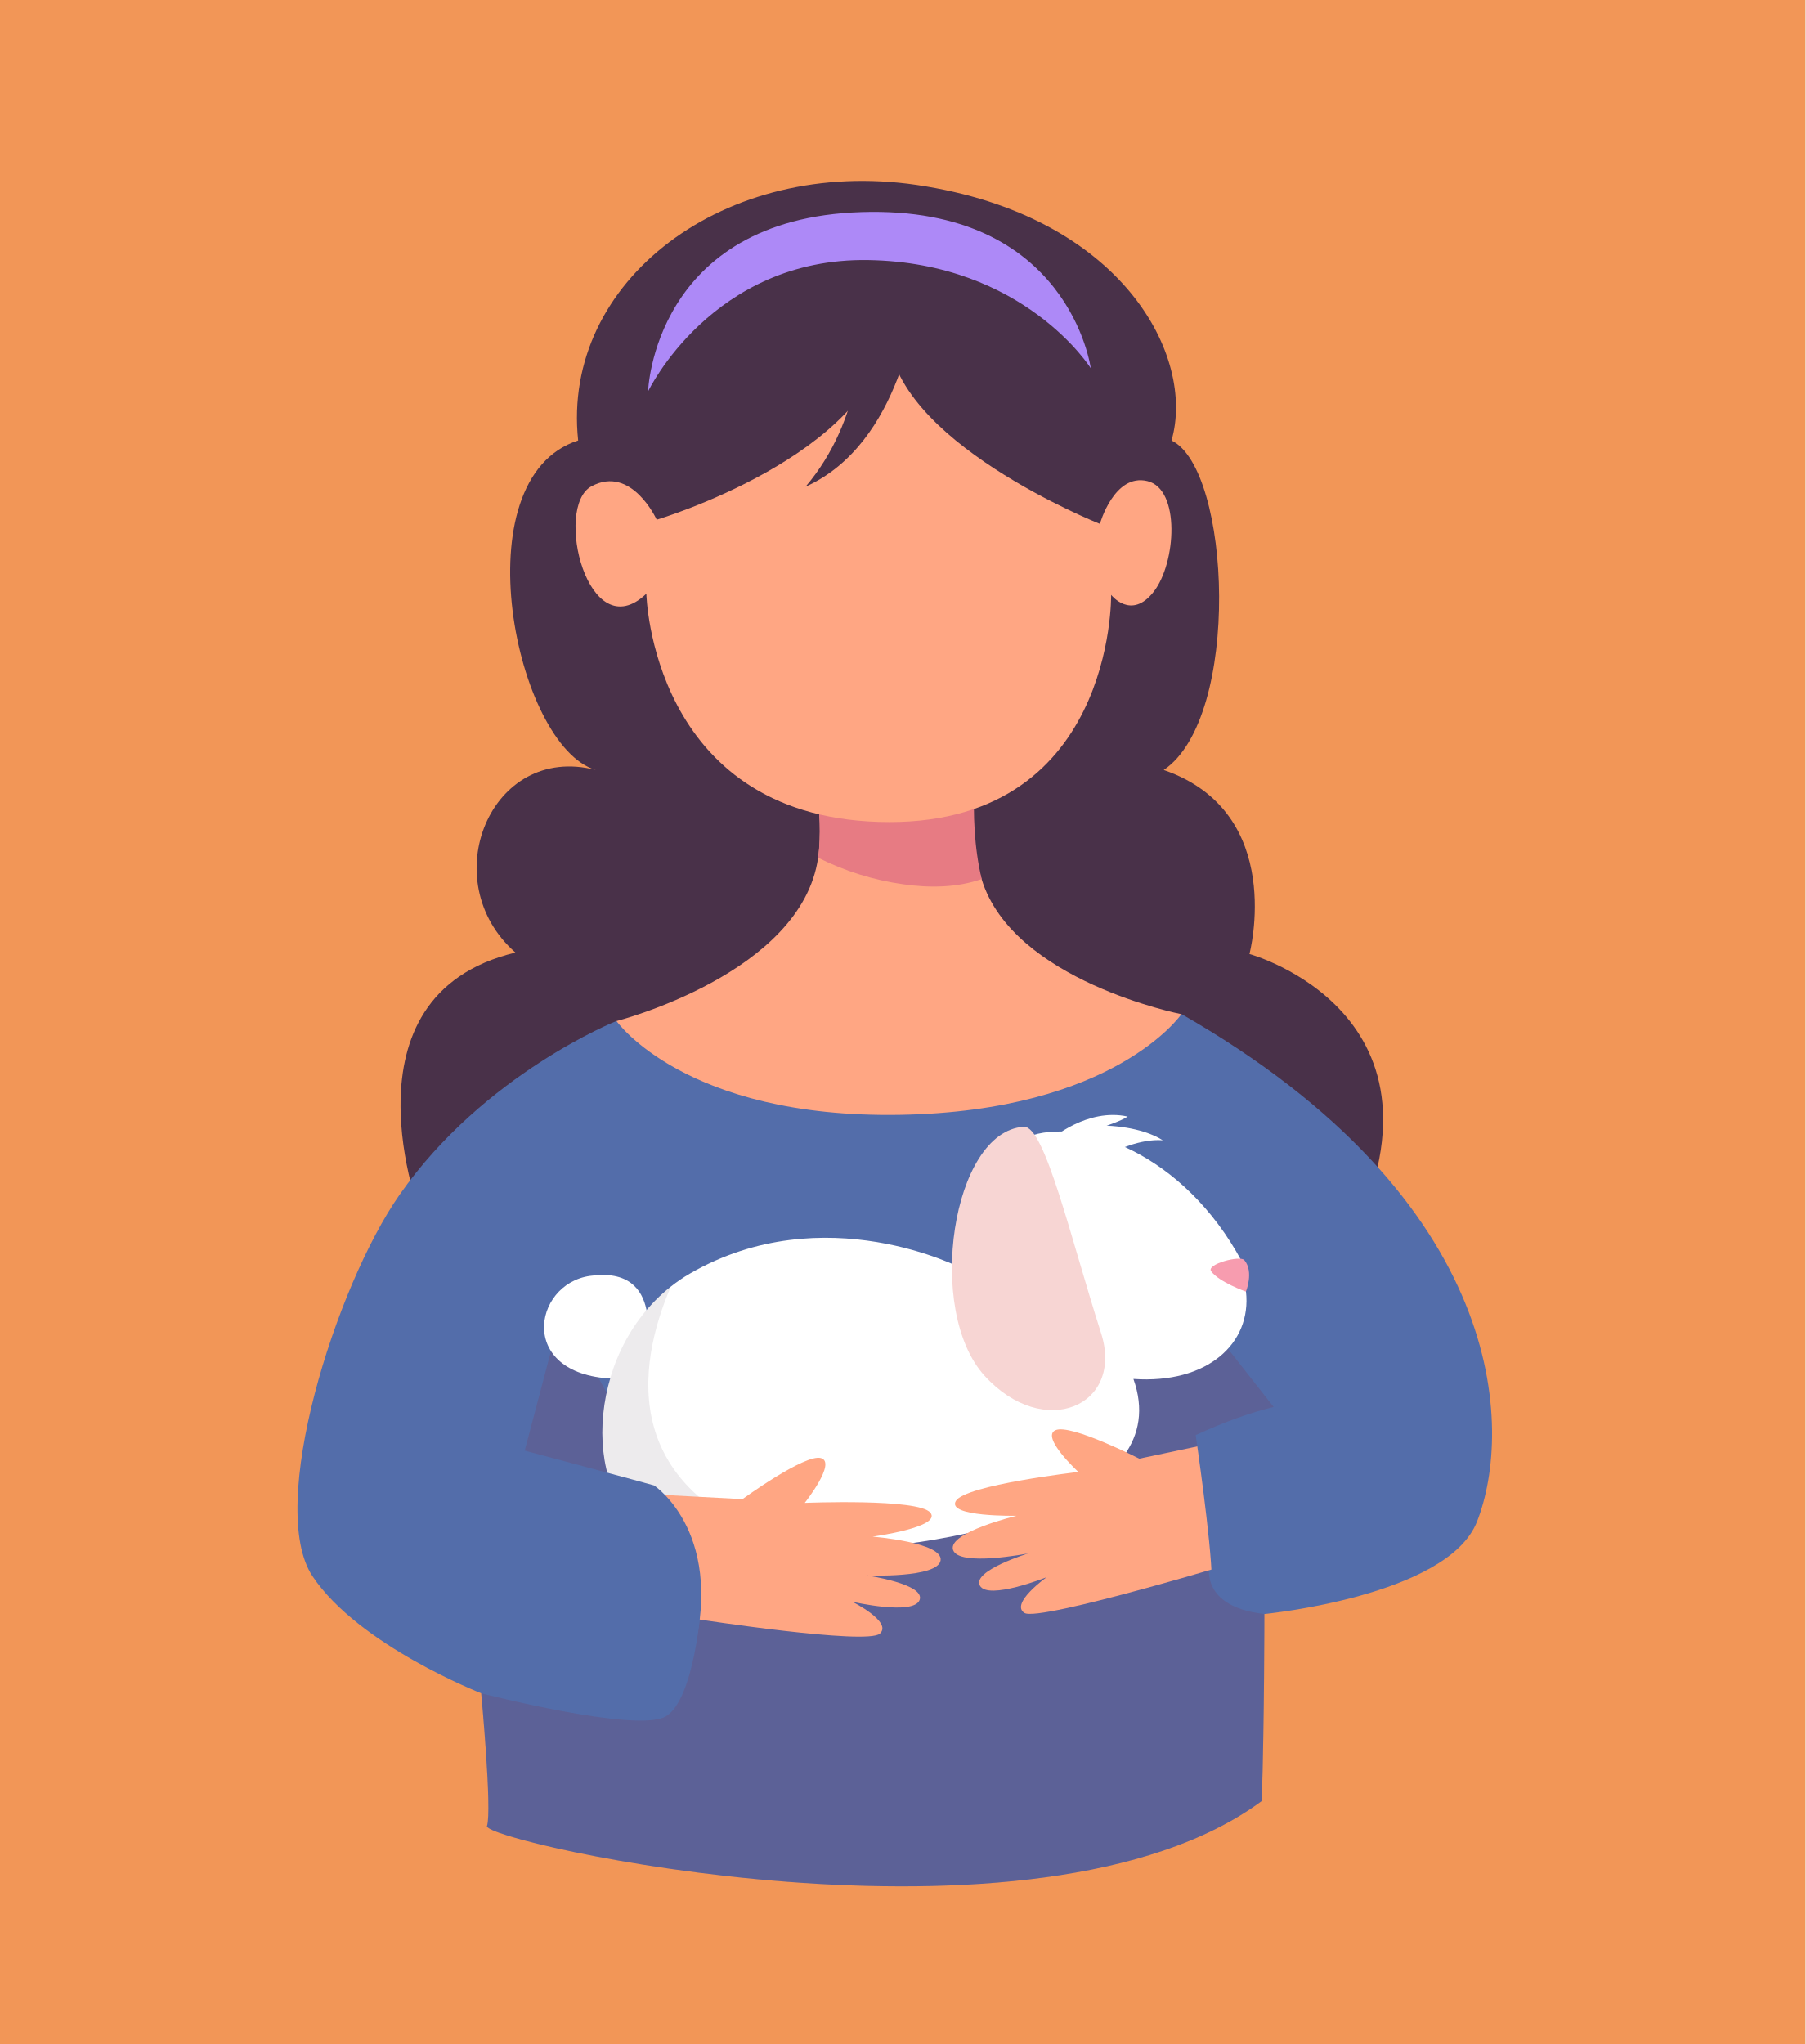
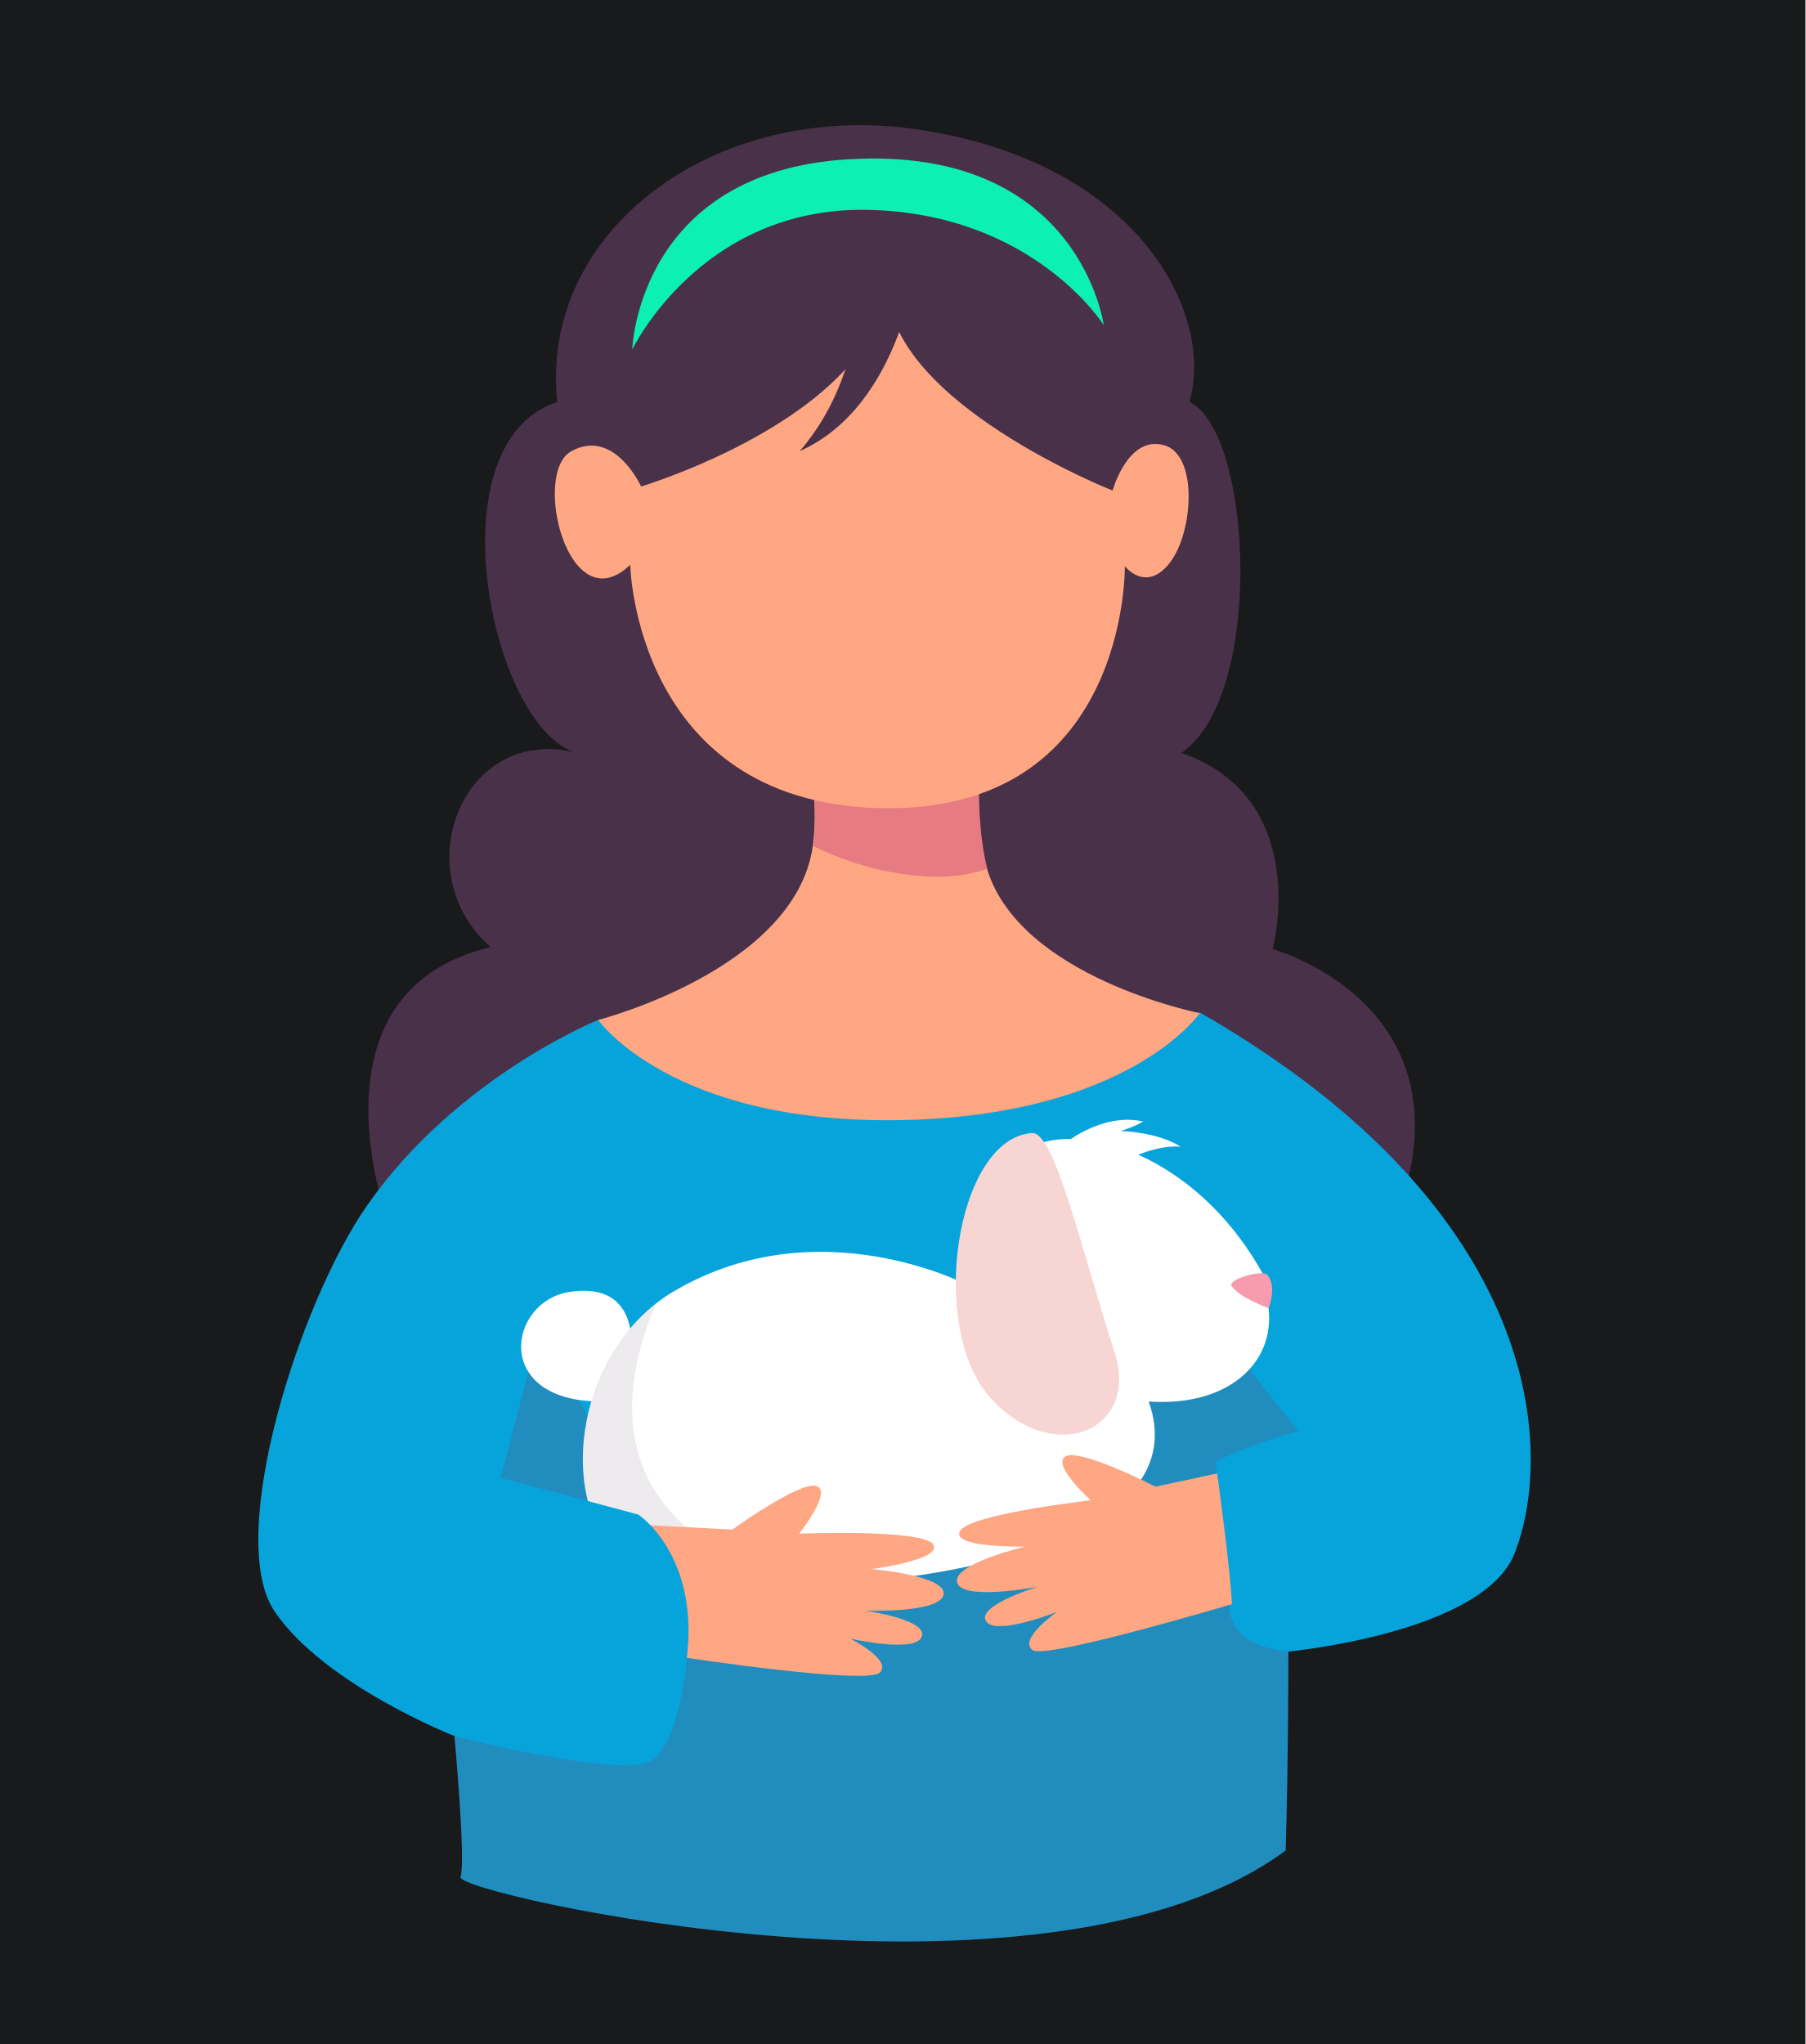
<svg xmlns="http://www.w3.org/2000/svg" version="1.1" id="Layer_1" x="0px" y="0px" viewBox="0 0 265 300" style="enable-background:new 0 0 265 300;" xml:space="preserve">
  <style type="text/css">
- 	.st0{fill:#F29657;}
+ 	.st0{fill:#181A1B;}
	.st1{fill:#493149;}
- 	.st2{fill:#536DAA;}
+ 	.st2{fill:#07A4DB;}
	.st3{opacity:0.2;fill:#833149;enable-background:new    ;}
	.st4{fill:#FFA683;}
	.st5{fill:#E77B83;}
	.st6{fill:#FFFFFF;}
	.st7{fill:#F7D5D3;}
	.st8{fill:#F79CAF;}
	.st9{opacity:0.1;fill:#493149;enable-background:new    ;}
	.st10{fill:#FCCB65;}
- 	.st11{fill:#AD89F7;}
+ 	.st11{fill:#0CF1B3;}
</style>
-   <rect y="0" class="st0" width="265" height="300" />
+   <rect class="st0" width="265" height="300" />
  <g>
-     <path class="st1" d="M61.83,178.66c0,0-12.7-32.51,13.83-38.85c-11.96-10.47-3.7-30.82,11.79-26.8   c-11.79-3.46-19.92-42.81-2.59-48.36C82.36,41.21,106.42,23,134.53,27.14c30.41,4.49,40.98,25.31,37.42,37.51   c8.72,4.18,10.3,40.62-1.14,48.36c18.09,6.25,12.58,27.01,12.58,27.01s31.86,8.74,14.38,43.12   C130.2,206.32,61.83,178.66,61.83,178.66z" />
-     <path class="st2" d="M216.79,223.33c-4.28,10.94-31.21,13.56-31.21,13.56s0,15.77-0.38,27.44c-33.13,24.48-114.48,5.94-113.72,3.67   c0.77-2.26-0.85-19.48-0.85-19.48s-17.98-7.01-24.76-17.18s3.36-42.5,12.78-55.99c12.42-17.77,31.83-25.5,31.83-25.5   s41.59,13.77,82.93-1.02C221.35,176.26,222.11,209.79,216.79,223.33z" />
-     <polygon class="st3" points="82.43,192.4 76.06,216.53 90.44,223.32 90.44,206.96  " />
-     <polygon class="st3" points="149.86,212.57 168.42,220.92 191.71,212.57 177.69,194.73 158.6,198.47  " />
-     <path class="st3" d="M185.58,236.89c0,0,0,15.77-0.38,27.44c-33.13,24.48-114.48,5.94-113.72,3.67c0.77-2.26-0.85-19.48-0.85-19.48   s22.9,5.9,27.1,3.39c4.22-2.49,5.19-16.35,5.19-16.35l29.03-22.74l45.74,15.86C177.68,228.7,175.2,235.72,185.58,236.89z" />
+     <path class="st1" d="M57.3,180.4c0,0-13.5-34.6,14.7-41.4c-12.7-11.2-3.9-32.8,12.6-28.5C72,106.8,63.4,64.9,81.8,59   c-2.7-25,23-44.4,52.9-40c32.4,4.8,43.6,27,39.9,40c9.3,4.5,11,43.3-1.2,51.5c19.3,6.7,13.4,28.8,13.4,28.8s33.9,9.3,15.3,45.9   C130.1,209.9,57.3,180.4,57.3,180.4z" />
+     <path class="st2" d="M222.3,228c-4.6,11.7-33.2,14.4-33.2,14.4s0,16.8-0.4,29.2c-35.3,26.1-121.9,6.3-121.1,3.9   c0.8-2.4-0.9-20.7-0.9-20.7s-19.1-7.5-26.4-18.3s3.6-45.3,13.6-59.6c13.2-18.9,33.9-27.2,33.9-27.2s44.3,14.7,88.3-1.1   C227.2,177.9,228,213.6,222.3,228z" />
+     <polygon class="st3" points="79.2,195 72.5,220.7 87.8,228 87.8,210.6  " />
+     <polygon class="st3" points="151.1,216.5 170.8,225.4 195.6,216.5 180.7,197.5 160.4,201.5  " />
+     <path class="st3" d="M189.1,242.4c0,0,0,16.8-0.4,29.2c-35.3,26.1-121.9,6.3-121.1,3.9c0.8-2.4-0.9-20.7-0.9-20.7   s24.4,6.3,28.9,3.6c4.5-2.7,5.5-17.4,5.5-17.4l30.9-24.2l48.7,16.9C180.7,233.7,178.1,241.2,189.1,242.4z" />
    <g>
      <g>
-         <path class="st4" d="M132.07,163.63c-31.56,0.53-41.58-13.77-41.58-13.77s27.14-6.93,29.59-23.96c0.98-6.75-0.96-14.6-0.96-14.6     l24.51-2.29c0,0-2.39,10.71,0.45,20.02c4.57,14.97,29.32,19.82,29.32,19.82S163.65,163.1,132.07,163.63z" />
-         <path class="st5" d="M144.09,129.02c-3.62,1.27-7.65,1.32-11.48,0.77c-4.34-0.6-8.6-1.93-12.51-3.89     c0.8-6.78-0.96-14.6-0.96-14.6l24.51-2.29C143.64,108.99,141.81,119.55,144.09,129.02z" />
-         <path class="st4" d="M94.87,87.14c0,0,0.7,32.46,34.1,33.49c34.67,1.07,34.12-33.32,34.12-33.32s2.93,3.78,6.24-0.45     c3.31-4.23,3.95-15.08-0.92-16.25c-4.88-1.18-6.97,6.28-6.97,6.28s-30.9-12.24-31.02-28.1c-2.54,18.13-34.03,27.49-34.03,27.49     s-3.67-8.08-9.57-4.91C81.23,74.37,86.31,95.31,94.87,87.14z" />
+         <path class="st4" d="M132.1,164.4c-33.6,0.6-44.3-14.7-44.3-14.7s28.9-7.4,31.5-25.5c1-7.2-1-15.5-1-15.5l26.1-2.4     c0,0-2.5,11.4,0.5,21.3c4.9,15.9,31.2,21.1,31.2,21.1S165.8,163.8,132.1,164.4z" />
+         <path class="st5" d="M144.9,127.5c-3.9,1.4-8.1,1.4-12.2,0.8c-4.6-0.6-9.2-2.1-13.3-4.1c0.9-7.2-1-15.5-1-15.5l26.1-2.4     C144.4,106.2,142.5,117.5,144.9,127.5z" />
+         <path class="st4" d="M92.5,82.9c0,0,0.7,34.6,36.3,35.7c36.9,1.1,36.3-35.5,36.3-35.5s3.1,4,6.6-0.5c3.5-4.5,4.2-16.1-1-17.3     c-5.2-1.3-7.4,6.7-7.4,6.7s-32.9-13-33-29.9c-2.7,19.3-36.2,29.3-36.2,29.3s-3.9-8.6-10.2-5.2C78,69.3,83.4,91.6,92.5,82.9z" />
      </g>
    </g>
    <g>
-       <path class="st6" d="M166.36,202.39c6.28,17.68-23.77,24.55-46.93,25.35c-10.59,0.35-19.75-0.56-23.36-2.29    c-10.78-5.19-10.37-26.6,2.41-36.63c0.87-0.69,1.8-1.33,2.79-1.9c19.75-11.4,40.06-0.69,40.06-0.69s1.49-16.28,9.42-19.35    c7.94-3.05,23.02,2.41,31.52,18.26c0.54,1.02,0.43,2.9,0.61,4.41C183.74,197.17,177.22,203.15,166.36,202.39z" />
-       <path class="st7" d="M150.27,165.38c-10.55,0.64-14.47,26.98-5.76,36.54s20.53,4.45,17.1-6.26    C157.13,181.65,153.34,165.19,150.27,165.38z" />
-       <path class="st6" d="M154.27,167.22c0,0,5.31-4.66,11.25-3.34c-1.02,0.66-3.09,1.34-3.09,1.34s4.98,0.07,8.24,2.14    c-3.32-0.27-6.98,1.59-6.98,1.59" />
-       <path class="st6" d="M94.72,198.25c0,0,3.1-12.58-8.11-10.99c-8.5,1.19-10.8,14.89,3.93,15.1" />
-       <path class="st8" d="M177.76,186.57c1.14,1.6,5.11,3,5.11,3s1.21-2.91-0.23-4.62C182.02,184.21,177.04,185.55,177.76,186.57z" />
-       <path class="st9" d="M119.42,227.74c-10.59,0.35-19.75-0.56-23.36-2.29c-10.78-5.19-10.37-26.6,2.41-36.63    C93.59,200.16,89.91,220.16,119.42,227.74z" />
+       <path class="st6" d="M168.6,205.7c6.7,18.8-25.3,26.1-50,27c-11.3,0.4-21-0.6-24.9-2.4c-11.5-5.5-11-28.3,2.6-39    c0.9-0.7,1.9-1.4,3-2c21-12.1,42.7-0.7,42.7-0.7s1.6-17.3,10-20.6c8.5-3.2,24.5,2.6,33.6,19.4c0.6,1.1,0.5,3.1,0.6,4.7    C187.1,200.1,180.2,206.5,168.6,205.7z" />
+       <path class="st7" d="M151.5,166.3c-11.2,0.7-15.4,28.7-6.1,38.9c9.3,10.2,21.9,4.7,18.2-6.7C158.8,183.6,154.8,166.1,151.5,166.3z    " />
+       <path class="st6" d="M155.8,168.2c0,0,5.7-5,12-3.6c-1.1,0.7-3.3,1.4-3.3,1.4s5.3,0.1,8.8,2.3c-3.5-0.3-7.4,1.7-7.4,1.7" />
+       <path class="st6" d="M92.3,201.3c0,0,3.3-13.4-8.6-11.7c-9.1,1.3-11.5,15.9,4.2,16.1" />
+       <path class="st8" d="M180.8,188.8c1.2,1.7,5.4,3.2,5.4,3.2s1.3-3.1-0.2-4.9C185.3,186.3,180,187.8,180.8,188.8z" />
+       <path class="st9" d="M118.6,232.7c-11.3,0.4-21-0.6-24.9-2.4c-11.5-5.5-11-28.3,2.6-39C91.1,203.3,87.2,224.6,118.6,232.7z" />
    </g>
-     <path class="st4" d="M94.68,219.27l14.3,0.76c0,0,9.16-6.67,11.51-6.03c2.35,0.64-2.37,6.58-2.37,6.58s16.73-0.69,18.44,1.44   c1.71,2.13-8.49,3.51-8.49,3.51s10.37,0.84,9.99,3.48c-0.39,2.64-10.83,2.22-10.83,2.22s8.61,1.25,7.75,3.59   c-0.85,2.35-9.88,0.27-9.88,0.27s5.95,2.98,4.04,4.68c-1.91,1.71-26.64-2.1-26.64-2.1S94.45,234.97,94.68,219.27z" />
-     <path class="st2" d="M96,218.02c0,0,10.99,7.2,5.29,26.38c-9.35,8.32-40.3-5.59-40.3-5.59s-7.31-24.35,4.2-29.04   C65.2,209.78,88.8,216.01,96,218.02z" />
-     <path class="st4" d="M181.22,211.13l-14,2.96c0,0-10.09-5.17-12.3-4.18c-2.21,0.99,3.36,6.13,3.36,6.13s-16.63,1.91-17.99,4.27   c-1.36,2.36,8.92,2.16,8.92,2.16s-10.11,2.43-9.33,4.99c0.79,2.56,11.05,0.53,11.05,0.53s-8.31,2.56-7.1,4.74s9.8-1.25,9.8-1.25   s-5.42,3.86-3.27,5.25c2.16,1.38,32.96-8,32.96-8S183.87,226.6,181.22,211.13z" />
-     <path class="st2" d="M175.5,210.63c0,0,2.3,15.66,2.36,21.19c12.36,12.26,29.53-9.31,29.24-10.18   C207.08,221.64,210.18,194.73,175.5,210.63z" />
-     <path class="st10" d="M79.87,180.49" />
-     <path class="st11" d="M95.12,57.45c0,0,9.41-19.66,32.33-19.28c22.92,0.38,32.65,15.88,32.65,15.88s-3.15-23.9-33.65-22.92   C95.93,32.09,95.12,57.45,95.12,57.45z" />
-     <path class="st1" d="M134.51,44.64c0,0-2.06,20.43-16.27,26.79c8.6-10.09,8.13-22.65,8.13-22.65S126.87,42.51,134.51,44.64z" />
+     <path class="st4" d="M92.3,223.7l15.2,0.8c0,0,9.8-7.1,12.3-6.4c2.5,0.7-2.5,7-2.5,7s17.8-0.7,19.6,1.5c1.8,2.3-9,3.7-9,3.7   s11,0.9,10.6,3.7c-0.4,2.8-11.5,2.4-11.5,2.4s9.2,1.3,8.3,3.8c-0.9,2.5-10.5,0.3-10.5,0.3s6.3,3.2,4.3,5c-2,1.8-28.4-2.2-28.4-2.2   S92.1,240.4,92.3,223.7z" />
+     <path class="st2" d="M93.7,222.3c0,0,11.7,7.7,5.6,28.1c-10,8.9-42.9-6-42.9-6s-7.8-25.9,4.5-30.9C60.9,213.6,86,220.2,93.7,222.3z   " />
+     <path class="st4" d="M184.5,215l-14.9,3.2c0,0-10.7-5.5-13.1-4.5c-2.4,1.1,3.6,6.5,3.6,6.5s-17.7,2-19.2,4.5   c-1.4,2.5,9.5,2.3,9.5,2.3s-10.8,2.6-9.9,5.3c0.8,2.7,11.8,0.6,11.8,0.6s-8.9,2.7-7.6,5c1.3,2.3,10.4-1.3,10.4-1.3   s-5.8,4.1-3.5,5.6c2.3,1.5,35.1-8.5,35.1-8.5S187.3,231.5,184.5,215z" />
+     <path class="st2" d="M178.4,214.5c0,0,2.4,16.7,2.5,22.6c13.2,13.1,31.5-9.9,31.1-10.8C212,226.2,215.3,197.5,178.4,214.5z" />
+     <path class="st10" d="M76.5,182.4" />
+     <path class="st11" d="M92.8,51.3c0,0,10-20.9,34.4-20.5c24.4,0.4,34.8,16.9,34.8,16.9s-3.4-25.5-35.8-24.4   C93.6,24.3,92.8,51.3,92.8,51.3z" />
+     <path class="st1" d="M134.7,37.7c0,0-2.2,21.8-17.3,28.5c9.2-10.7,8.7-24.1,8.7-24.1S126.6,35.4,134.7,37.7z" />
  </g>
</svg>
